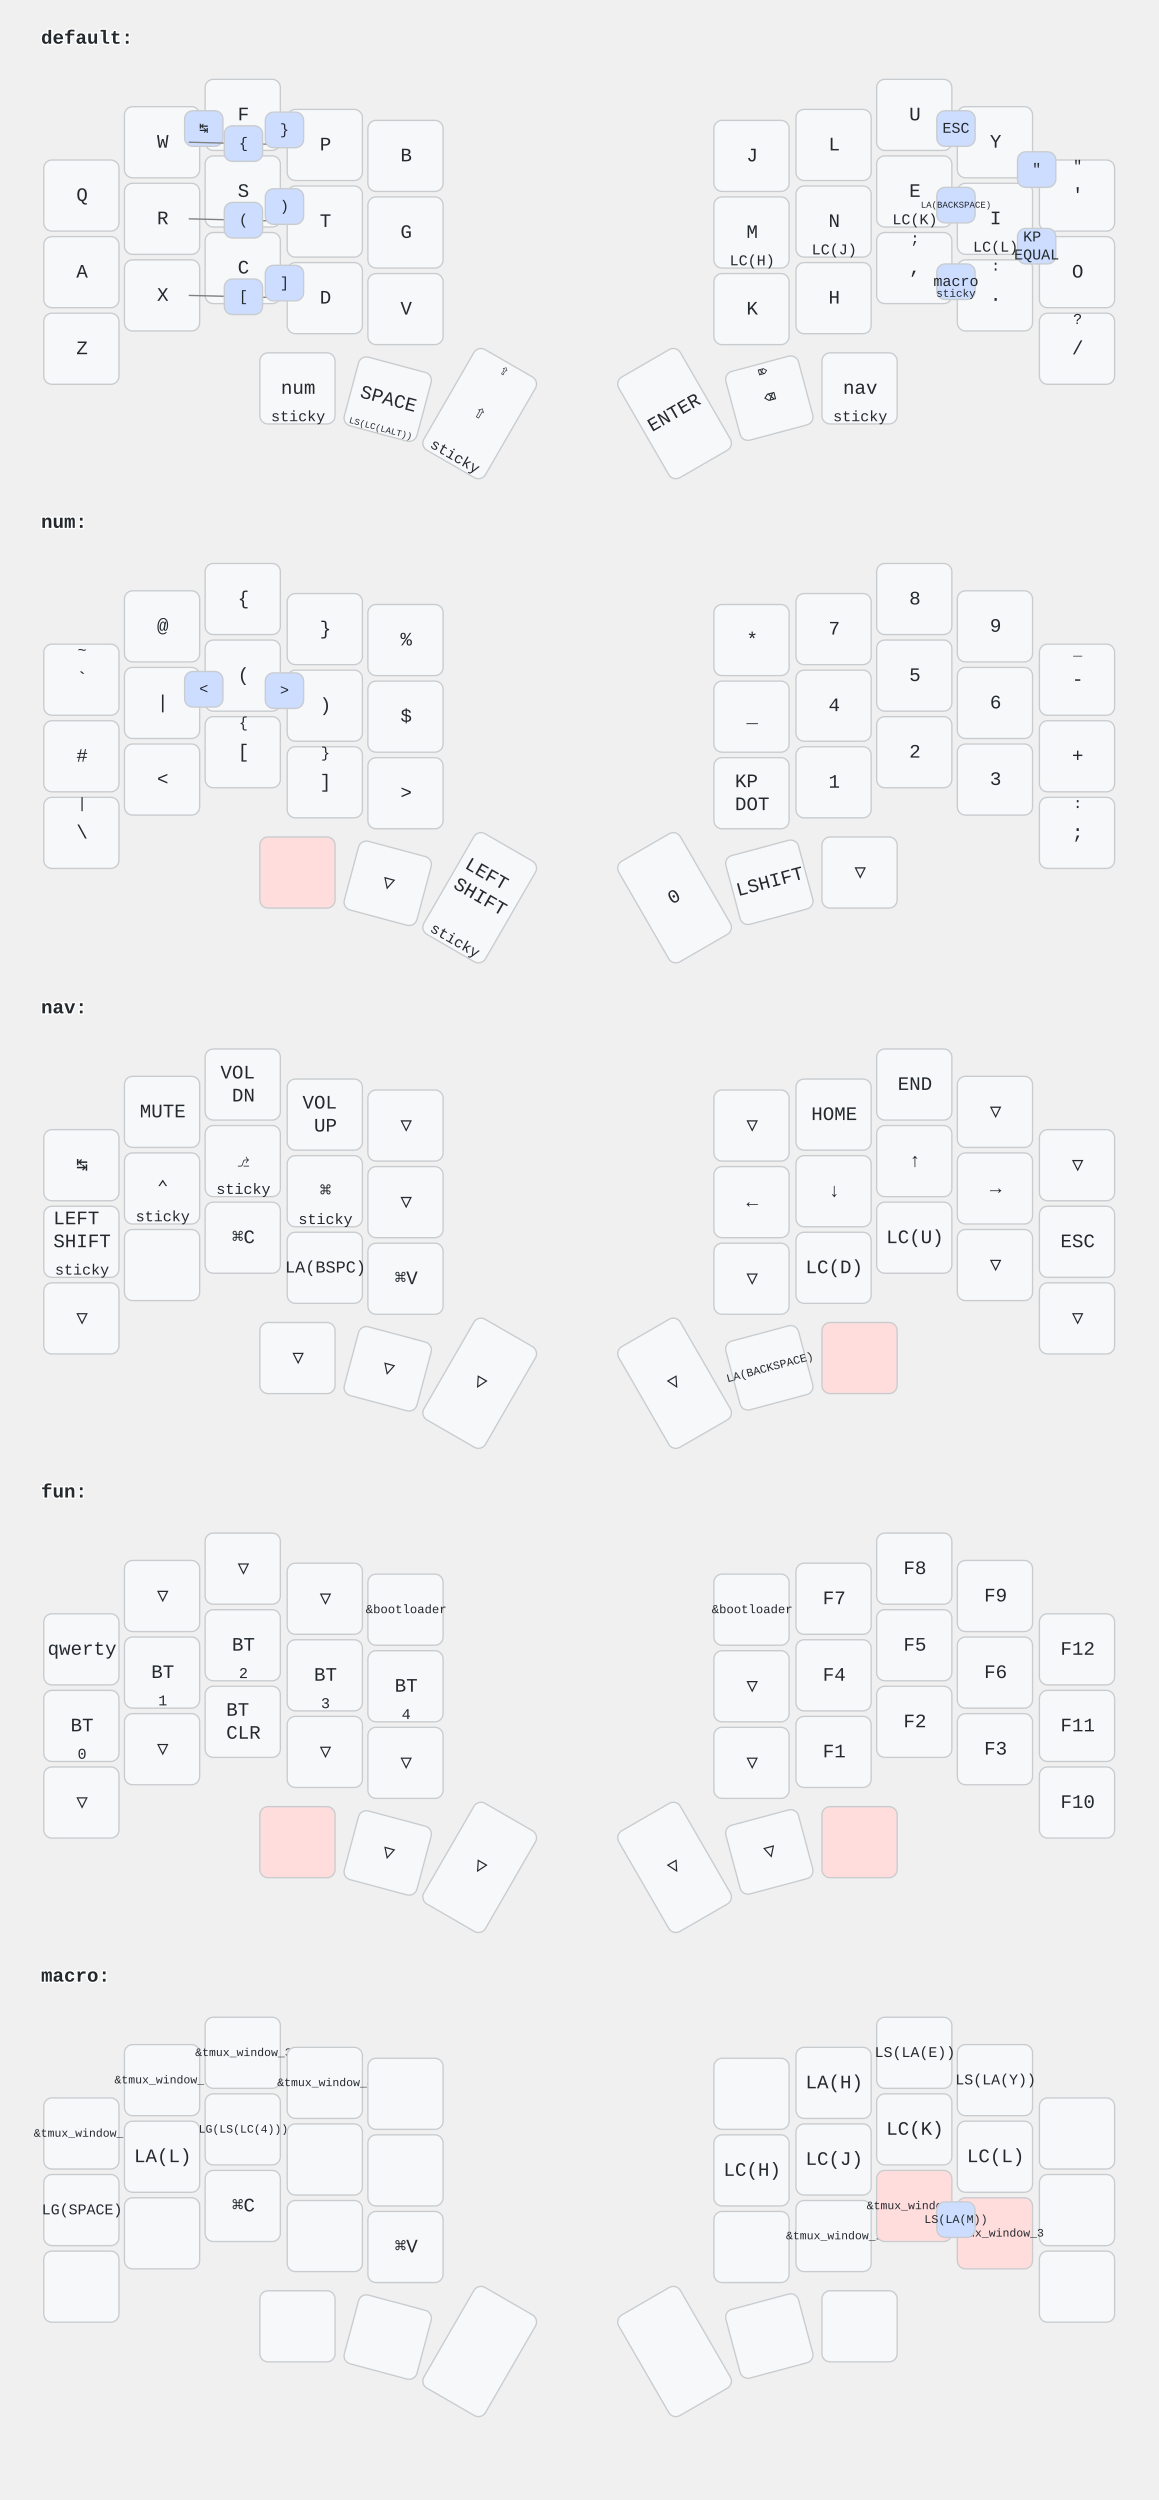
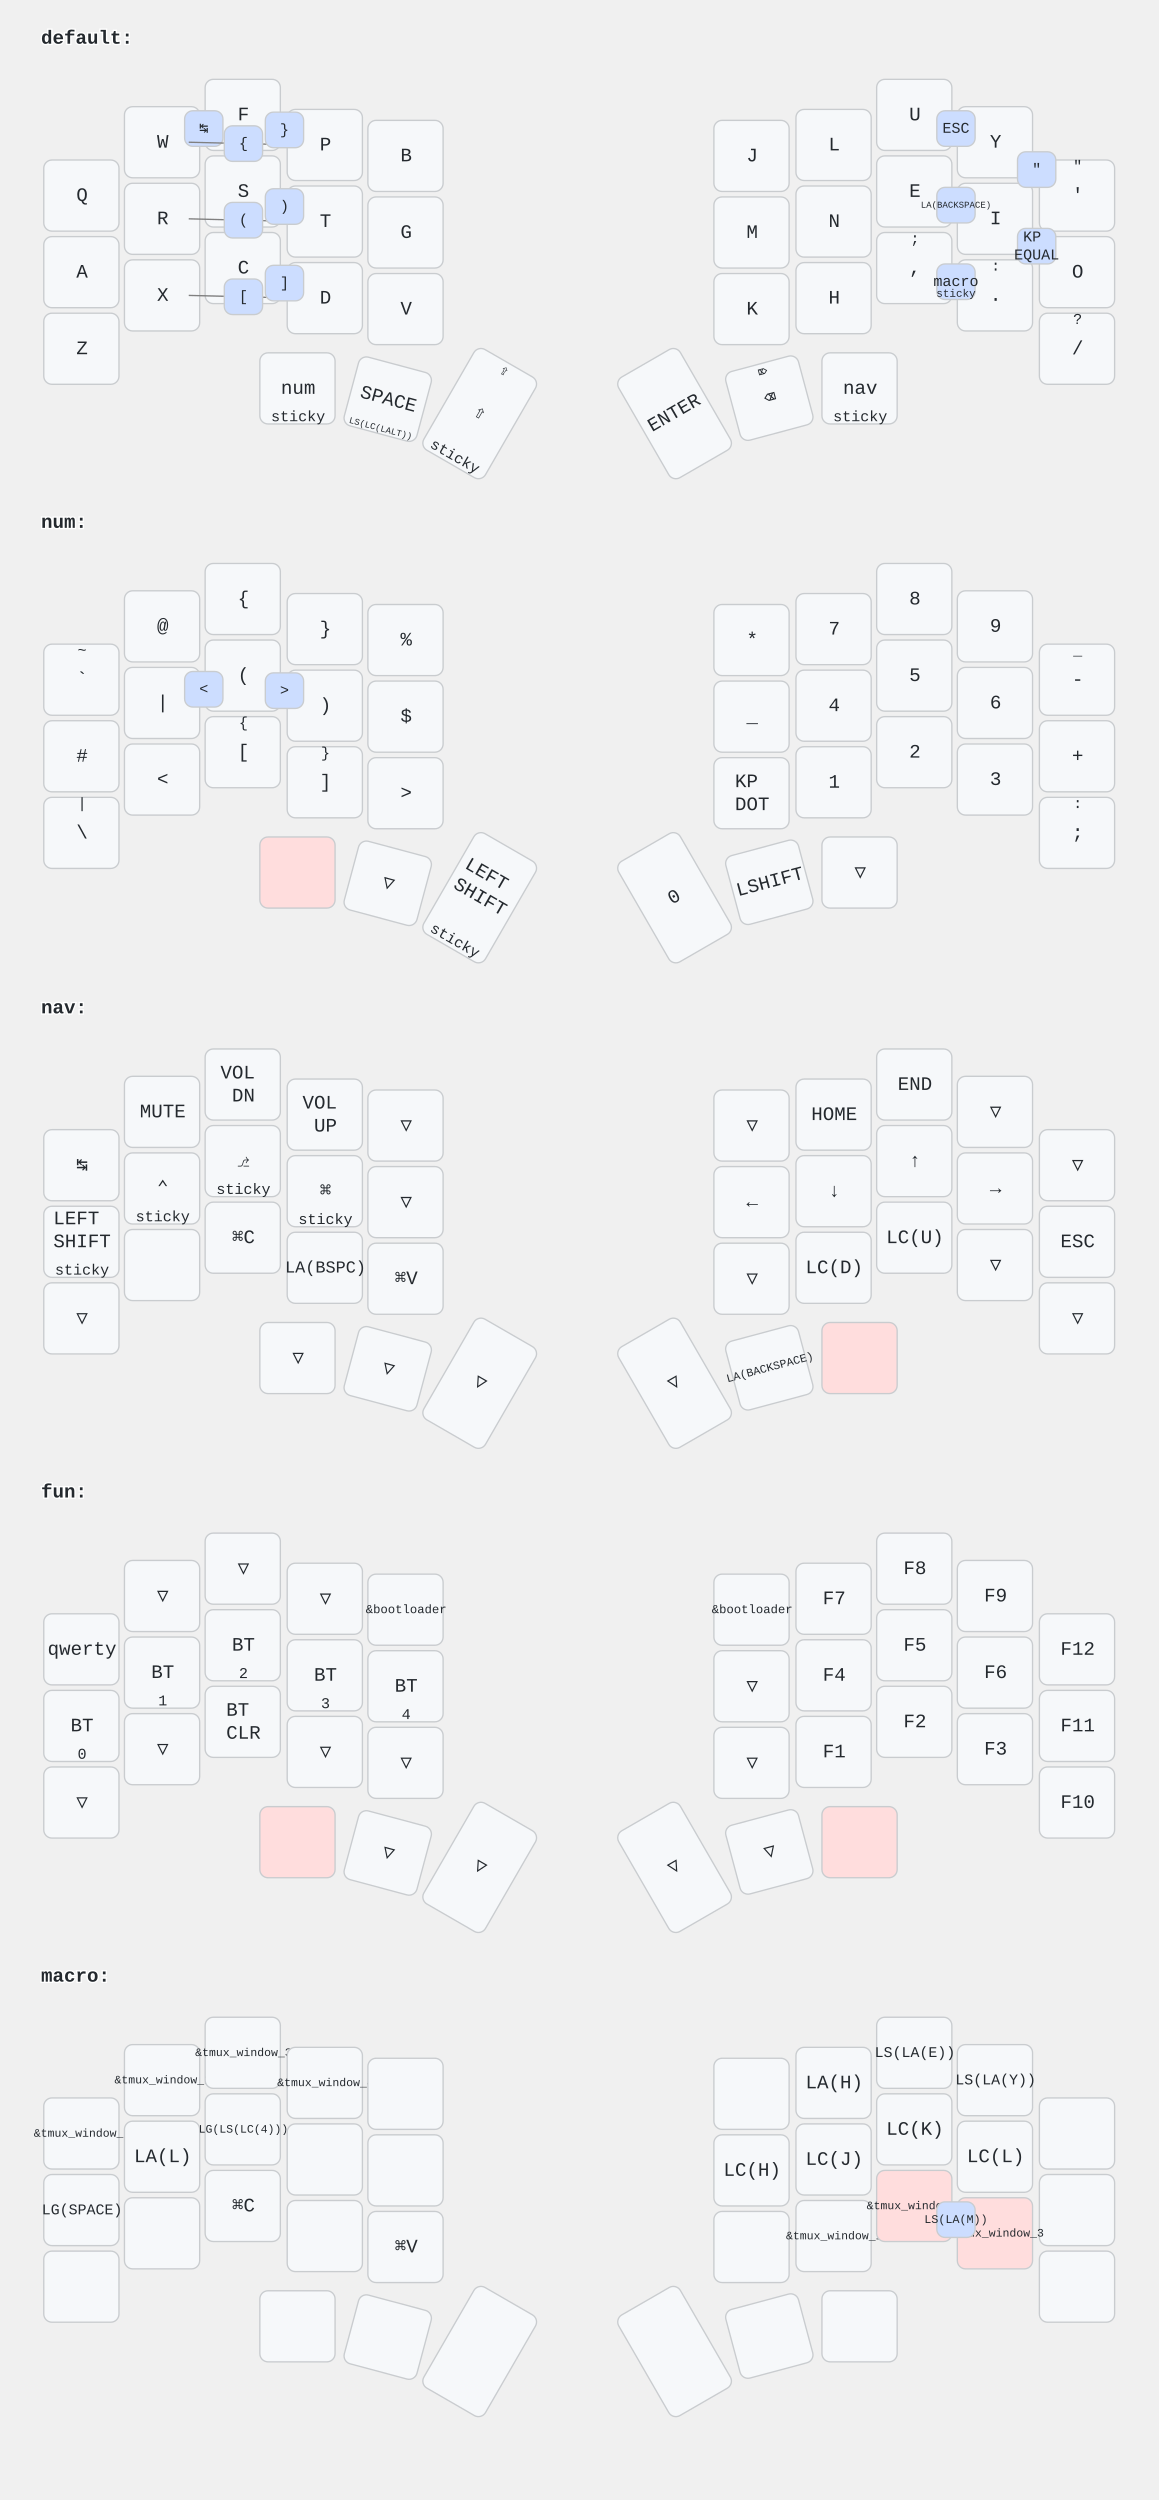
<svg xmlns="http://www.w3.org/2000/svg" width="847" height="1828" viewBox="0 0 847 1828" class="keymap">
  <style>/* font and background color specifications */
svg {
    font-family: SFMono-Regular,Consolas,Liberation Mono,Menlo,monospace;
    font-size: 14px;
    font-kerning: normal;
    text-rendering: optimizeLegibility;
    fill: #24292e;
}

/* default key styling */
rect {
    fill: #f6f8fa;
    stroke: #c9cccf;
    stroke-width: 1;
}

/* color accent for combo boxes */
rect.combo {
    fill: #cdf;
}

/* color accent for held keys */
rect.held, rect.combo.held {
    fill: #fdd;
}

/* color accent for ghost (optional) keys */
rect.ghost, rect.combo.ghost {
    fill: #ddd;
}

text {
    text-anchor: middle;
    dominant-baseline: middle;
}

/* styling for layer labels */
text.label {
    font-weight: bold;
    text-anchor: start;
    stroke: white;
    stroke-width: 2;
    paint-order: stroke;
}

/* styling for combo tap, and key hold/shifted label text */
text.combo, text.hold, text.shifted {
    font-size: 11px;
}

text.hold {
    text-anchor: middle;
    dominant-baseline: auto;
}

text.shifted {
    text-anchor: middle;
    dominant-baseline: hanging;
}

/* styling for hold/shifted label text in combo box */
text.combo.hold, text.combo.shifted {
    font-size: 8px;
}

/* styling for combo dendrons */
path {
    stroke-width: 1;
    stroke: gray;
    fill: none;
}
</style>
  <g transform="translate(30, 0)" class="layer-default">
    <text x="0" y="28" class="label">default:</text>
    <g transform="translate(0, 56)">
      <g transform="translate(30, 87)" class="key keypos-0">
        <rect rx="6" ry="6" x="-28" y="-26" width="55" height="52" class="key" />
        <text x="0" y="0" class="key tap">Q</text>
      </g>
      <g transform="translate(89, 48)" class="key keypos-1">
        <rect rx="6" ry="6" x="-28" y="-26" width="55" height="52" class="key" />
        <text x="0" y="0" class="key tap">W</text>
      </g>
      <g transform="translate(148, 28)" class="key keypos-2">
        <rect rx="6" ry="6" x="-28" y="-26" width="55" height="52" class="key" />
        <text x="0" y="0" class="key tap">F</text>
      </g>
      <g transform="translate(208, 50)" class="key keypos-3">
        <rect rx="6" ry="6" x="-28" y="-26" width="55" height="52" class="key" />
        <text x="0" y="0" class="key tap">P</text>
      </g>
      <g transform="translate(267, 58)" class="key keypos-4">
        <rect rx="6" ry="6" x="-28" y="-26" width="55" height="52" class="key" />
        <text x="0" y="0" class="key tap">B</text>
      </g>
      <g transform="translate(520, 58)" class="key keypos-5">
        <rect rx="6" ry="6" x="-28" y="-26" width="55" height="52" class="key" />
        <text x="0" y="0" class="key tap">J</text>
      </g>
      <g transform="translate(580, 50)" class="key keypos-6">
        <rect rx="6" ry="6" x="-28" y="-26" width="55" height="52" class="key" />
        <text x="0" y="0" class="key tap">L</text>
      </g>
      <g transform="translate(639, 28)" class="key keypos-7">
        <rect rx="6" ry="6" x="-28" y="-26" width="55" height="52" class="key" />
        <text x="0" y="0" class="key tap">U</text>
      </g>
      <g transform="translate(698, 48)" class="key keypos-8">
        <rect rx="6" ry="6" x="-28" y="-26" width="55" height="52" class="key" />
        <text x="0" y="0" class="key tap">Y</text>
      </g>
      <g transform="translate(758, 87)" class="key keypos-9">
        <rect rx="6" ry="6" x="-28" y="-26" width="55" height="52" class="key" />
        <text x="0" y="0" class="key tap">'</text>
        <text x="0" y="-24" class="key shifted">"</text>
      </g>
      <g transform="translate(30, 143)" class="key keypos-10">
        <rect rx="6" ry="6" x="-28" y="-26" width="55" height="52" class="key" />
        <text x="0" y="0" class="key tap">A</text>
      </g>
      <g transform="translate(89, 104)" class="key keypos-11">
        <rect rx="6" ry="6" x="-28" y="-26" width="55" height="52" class="key" />
        <text x="0" y="0" class="key tap">R</text>
      </g>
      <g transform="translate(148, 84)" class="key keypos-12">
        <rect rx="6" ry="6" x="-28" y="-26" width="55" height="52" class="key" />
        <text x="0" y="0" class="key tap">S</text>
      </g>
      <g transform="translate(208, 106)" class="key keypos-13">
        <rect rx="6" ry="6" x="-28" y="-26" width="55" height="52" class="key" />
        <text x="0" y="0" class="key tap">T</text>
      </g>
      <g transform="translate(267, 114)" class="key keypos-14">
        <rect rx="6" ry="6" x="-28" y="-26" width="55" height="52" class="key" />
        <text x="0" y="0" class="key tap">G</text>
      </g>
      <g transform="translate(520, 114)" class="key keypos-15">
        <rect rx="6" ry="6" x="-28" y="-26" width="55" height="52" class="key" />
        <text x="0" y="0" class="key tap">M</text>
-         <text x="0" y="24" class="key hold">LC(H)</text>
      </g>
      <g transform="translate(580, 106)" class="key keypos-16">
        <rect rx="6" ry="6" x="-28" y="-26" width="55" height="52" class="key" />
        <text x="0" y="0" class="key tap">N</text>
-         <text x="0" y="24" class="key hold">LC(J)</text>
      </g>
      <g transform="translate(639, 84)" class="key keypos-17">
        <rect rx="6" ry="6" x="-28" y="-26" width="55" height="52" class="key" />
        <text x="0" y="0" class="key tap">E</text>
-         <text x="0" y="24" class="key hold">LC(K)</text>
      </g>
      <g transform="translate(698, 104)" class="key keypos-18">
        <rect rx="6" ry="6" x="-28" y="-26" width="55" height="52" class="key" />
        <text x="0" y="0" class="key tap">I</text>
-         <text x="0" y="24" class="key hold">LC(L)</text>
      </g>
      <g transform="translate(758, 143)" class="key keypos-19">
        <rect rx="6" ry="6" x="-28" y="-26" width="55" height="52" class="key" />
        <text x="0" y="0" class="key tap">O</text>
      </g>
      <g transform="translate(30, 199)" class="key keypos-20">
        <rect rx="6" ry="6" x="-28" y="-26" width="55" height="52" class="key" />
        <text x="0" y="0" class="key tap">Z</text>
      </g>
      <g transform="translate(89, 160)" class="key keypos-21">
        <rect rx="6" ry="6" x="-28" y="-26" width="55" height="52" class="key" />
        <text x="0" y="0" class="key tap">X</text>
      </g>
      <g transform="translate(148, 140)" class="key keypos-22">
        <rect rx="6" ry="6" x="-28" y="-26" width="55" height="52" class="key" />
        <text x="0" y="0" class="key tap">C</text>
      </g>
      <g transform="translate(208, 162)" class="key keypos-23">
        <rect rx="6" ry="6" x="-28" y="-26" width="55" height="52" class="key" />
        <text x="0" y="0" class="key tap">D</text>
      </g>
      <g transform="translate(267, 170)" class="key keypos-24">
        <rect rx="6" ry="6" x="-28" y="-26" width="55" height="52" class="key" />
        <text x="0" y="0" class="key tap">V</text>
      </g>
      <g transform="translate(520, 170)" class="key keypos-25">
        <rect rx="6" ry="6" x="-28" y="-26" width="55" height="52" class="key" />
        <text x="0" y="0" class="key tap">K</text>
      </g>
      <g transform="translate(580, 162)" class="key keypos-26">
        <rect rx="6" ry="6" x="-28" y="-26" width="55" height="52" class="key" />
        <text x="0" y="0" class="key tap">H</text>
      </g>
      <g transform="translate(639, 140)" class="key keypos-27">
        <rect rx="6" ry="6" x="-28" y="-26" width="55" height="52" class="key" />
        <text x="0" y="0" class="key tap">,</text>
        <text x="0" y="-24" class="key shifted">;</text>
      </g>
      <g transform="translate(698, 160)" class="key keypos-28">
        <rect rx="6" ry="6" x="-28" y="-26" width="55" height="52" class="key" />
        <text x="0" y="0" class="key tap">.</text>
        <text x="0" y="-24" class="key shifted">:</text>
      </g>
      <g transform="translate(758, 199)" class="key keypos-29">
        <rect rx="6" ry="6" x="-28" y="-26" width="55" height="52" class="key" />
        <text x="0" y="0" class="key tap">/</text>
        <text x="0" y="-24" class="key shifted">?</text>
      </g>
      <g transform="translate(188, 228)" class="key keypos-30">
        <rect rx="6" ry="6" x="-28" y="-26" width="55" height="52" class="key" />
        <text x="0" y="0" class="key tap">num</text>
        <text x="0" y="24" class="key hold">sticky</text>
      </g>
      <g transform="translate(254, 236) rotate(15.0)" class="key keypos-31">
        <rect rx="6" ry="6" x="-28" y="-26" width="55" height="52" class="key" />
        <text x="0" y="0" class="key tap">SPACE</text>
        <text x="0" y="24" class="key hold">
          <tspan style="font-size: 60%">LS(LC(LALT))</tspan>
        </text>
      </g>
      <g transform="translate(321, 246) rotate(30.0)" class="key keypos-32">
        <rect rx="6" ry="6" x="-26" y="-42" width="52" height="85" class="key" />
        <text x="0" y="0" class="key tap">⇧</text>
        <text x="0" y="40" class="key hold">sticky</text>
        <text x="0" y="-40" class="key shifted">⇪</text>
      </g>
      <g transform="translate(463, 246) rotate(-30.0)" class="key keypos-33">
        <rect rx="6" ry="6" x="-26" y="-42" width="52" height="85" class="key" />
        <text x="0" y="0" class="key tap">ENTER</text>
      </g>
      <g transform="translate(533, 235) rotate(-15.0)" class="key keypos-34">
        <rect rx="6" ry="6" x="-28" y="-26" width="55" height="52" class="key" />
        <text x="0" y="0" class="key tap">⌫</text>
        <text x="0" y="-24" class="key shifted">⌦</text>
      </g>
      <g transform="translate(599, 228)" class="key keypos-35">
        <rect rx="6" ry="6" x="-28" y="-26" width="55" height="52" class="key" />
        <text x="0" y="0" class="key tap">nav</text>
        <text x="0" y="24" class="key hold">sticky</text>
      </g>
      <g class="combo combopos-0">
        <rect rx="6" ry="6" x="105" y="25" width="28" height="26" class="combo" />
        <text x="119" y="38" class="combo tap">↹</text>
      </g>
      <g class="combo combopos-1">
        <rect rx="6" ry="6" x="655" y="25" width="28" height="26" class="combo" />
        <text x="669" y="38" class="combo tap">ESC</text>
      </g>
      <g class="combo combopos-2">
        <rect rx="6" ry="6" x="655" y="137" width="28" height="26" class="combo" />
        <text x="669" y="150" class="combo tap">macro</text>
        <text x="669" y="161" class="combo hold">sticky</text>
      </g>
      <g class="combo combopos-3">
        <path d="M148,105 l-40,-1" class="combo" />
        <path d="M148,105 l40,1" class="combo" />
        <rect rx="6" ry="6" x="134" y="92" width="28" height="26" class="combo" />
        <text x="148" y="105" class="combo tap">(</text>
      </g>
      <g class="combo combopos-4">
        <path d="M148,49 l-40,-1" class="combo" />
        <path d="M148,49 l40,1" class="combo" />
        <rect rx="6" ry="6" x="134" y="36" width="28" height="26" class="combo" />
        <text x="148" y="49" class="combo tap">{</text>
      </g>
      <g class="combo combopos-5">
        <path d="M148,161 l-40,-1" class="combo" />
        <path d="M148,161 l40,1" class="combo" />
        <rect rx="6" ry="6" x="134" y="148" width="28" height="26" class="combo" />
        <text x="148" y="161" class="combo tap">[</text>
      </g>
      <g class="combo combopos-6">
        <rect rx="6" ry="6" x="714" y="111" width="28" height="26" class="combo" />
        <text x="728" y="124" class="combo tap">
          <tspan x="728" dy="-0.6em">KP</tspan>
          <tspan x="728" dy="1.2em">EQUAL</tspan>
        </text>
      </g>
      <g class="combo combopos-7">
        <rect rx="6" ry="6" x="655" y="81" width="28" height="26" class="combo" />
        <text x="669" y="94" class="combo tap">
          <tspan style="font-size: 60%">LA(BACKSPACE)</tspan>
        </text>
      </g>
      <g class="combo combopos-8">
        <rect rx="6" ry="6" x="714" y="55" width="28" height="26" class="combo" />
        <text x="728" y="68" class="combo tap">"</text>
      </g>
      <g class="combo combopos-9">
        <rect rx="6" ry="6" x="164" y="82" width="28" height="26" class="combo" />
        <text x="178" y="95" class="combo tap">)</text>
      </g>
      <g class="combo combopos-10">
        <rect rx="6" ry="6" x="164" y="26" width="28" height="26" class="combo" />
        <text x="178" y="39" class="combo tap">}</text>
      </g>
      <g class="combo combopos-11">
        <rect rx="6" ry="6" x="164" y="138" width="28" height="26" class="combo" />
        <text x="178" y="151" class="combo tap">]</text>
      </g>
    </g>
  </g>
  <g transform="translate(30, 354)" class="layer-num">
    <text x="0" y="28" class="label">num:</text>
    <g transform="translate(0, 56)">
      <g transform="translate(30, 87)" class="key keypos-0">
        <rect rx="6" ry="6" x="-28" y="-26" width="55" height="52" class="key" />
        <text x="0" y="0" class="key tap">`</text>
        <text x="0" y="-24" class="key shifted">~</text>
      </g>
      <g transform="translate(89, 48)" class="key keypos-1">
        <rect rx="6" ry="6" x="-28" y="-26" width="55" height="52" class="key" />
        <text x="0" y="0" class="key tap">@</text>
      </g>
      <g transform="translate(148, 28)" class="key keypos-2">
        <rect rx="6" ry="6" x="-28" y="-26" width="55" height="52" class="key" />
        <text x="0" y="0" class="key tap">{</text>
      </g>
      <g transform="translate(208, 50)" class="key keypos-3">
        <rect rx="6" ry="6" x="-28" y="-26" width="55" height="52" class="key" />
        <text x="0" y="0" class="key tap">}</text>
      </g>
      <g transform="translate(267, 58)" class="key keypos-4">
        <rect rx="6" ry="6" x="-28" y="-26" width="55" height="52" class="key" />
        <text x="0" y="0" class="key tap">%</text>
      </g>
      <g transform="translate(520, 58)" class="key keypos-5">
        <rect rx="6" ry="6" x="-28" y="-26" width="55" height="52" class="key" />
        <text x="0" y="0" class="key tap">*</text>
      </g>
      <g transform="translate(580, 50)" class="key keypos-6">
        <rect rx="6" ry="6" x="-28" y="-26" width="55" height="52" class="key" />
        <text x="0" y="0" class="key tap">7</text>
      </g>
      <g transform="translate(639, 28)" class="key keypos-7">
        <rect rx="6" ry="6" x="-28" y="-26" width="55" height="52" class="key" />
        <text x="0" y="0" class="key tap">8</text>
      </g>
      <g transform="translate(698, 48)" class="key keypos-8">
        <rect rx="6" ry="6" x="-28" y="-26" width="55" height="52" class="key" />
        <text x="0" y="0" class="key tap">9</text>
      </g>
      <g transform="translate(758, 87)" class="key keypos-9">
        <rect rx="6" ry="6" x="-28" y="-26" width="55" height="52" class="key" />
        <text x="0" y="0" class="key tap">-</text>
        <text x="0" y="-24" class="key shifted">_</text>
      </g>
      <g transform="translate(30, 143)" class="key keypos-10">
        <rect rx="6" ry="6" x="-28" y="-26" width="55" height="52" class="key" />
        <text x="0" y="0" class="key tap">#</text>
      </g>
      <g transform="translate(89, 104)" class="key keypos-11">
        <rect rx="6" ry="6" x="-28" y="-26" width="55" height="52" class="key" />
        <text x="0" y="0" class="key tap">|</text>
      </g>
      <g transform="translate(148, 84)" class="key keypos-12">
        <rect rx="6" ry="6" x="-28" y="-26" width="55" height="52" class="key" />
        <text x="0" y="0" class="key tap">(</text>
      </g>
      <g transform="translate(208, 106)" class="key keypos-13">
        <rect rx="6" ry="6" x="-28" y="-26" width="55" height="52" class="key" />
        <text x="0" y="0" class="key tap">)</text>
      </g>
      <g transform="translate(267, 114)" class="key keypos-14">
        <rect rx="6" ry="6" x="-28" y="-26" width="55" height="52" class="key" />
        <text x="0" y="0" class="key tap">$</text>
      </g>
      <g transform="translate(520, 114)" class="key keypos-15">
        <rect rx="6" ry="6" x="-28" y="-26" width="55" height="52" class="key" />
        <text x="0" y="0" class="key tap">_</text>
      </g>
      <g transform="translate(580, 106)" class="key keypos-16">
        <rect rx="6" ry="6" x="-28" y="-26" width="55" height="52" class="key" />
        <text x="0" y="0" class="key tap">4</text>
      </g>
      <g transform="translate(639, 84)" class="key keypos-17">
        <rect rx="6" ry="6" x="-28" y="-26" width="55" height="52" class="key" />
        <text x="0" y="0" class="key tap">5</text>
      </g>
      <g transform="translate(698, 104)" class="key keypos-18">
        <rect rx="6" ry="6" x="-28" y="-26" width="55" height="52" class="key" />
        <text x="0" y="0" class="key tap">6</text>
      </g>
      <g transform="translate(758, 143)" class="key keypos-19">
        <rect rx="6" ry="6" x="-28" y="-26" width="55" height="52" class="key" />
        <text x="0" y="0" class="key tap">+</text>
      </g>
      <g transform="translate(30, 199)" class="key keypos-20">
        <rect rx="6" ry="6" x="-28" y="-26" width="55" height="52" class="key" />
        <text x="0" y="0" class="key tap">\</text>
        <text x="0" y="-24" class="key shifted">|</text>
      </g>
      <g transform="translate(89, 160)" class="key keypos-21">
        <rect rx="6" ry="6" x="-28" y="-26" width="55" height="52" class="key" />
        <text x="0" y="0" class="key tap">&lt;</text>
      </g>
      <g transform="translate(148, 140)" class="key keypos-22">
        <rect rx="6" ry="6" x="-28" y="-26" width="55" height="52" class="key" />
        <text x="0" y="0" class="key tap">[</text>
        <text x="0" y="-24" class="key shifted">{</text>
      </g>
      <g transform="translate(208, 162)" class="key keypos-23">
        <rect rx="6" ry="6" x="-28" y="-26" width="55" height="52" class="key" />
        <text x="0" y="0" class="key tap">]</text>
        <text x="0" y="-24" class="key shifted">}</text>
      </g>
      <g transform="translate(267, 170)" class="key keypos-24">
        <rect rx="6" ry="6" x="-28" y="-26" width="55" height="52" class="key" />
        <text x="0" y="0" class="key tap">&gt;</text>
      </g>
      <g transform="translate(520, 170)" class="key keypos-25">
        <rect rx="6" ry="6" x="-28" y="-26" width="55" height="52" class="key" />
        <text x="0" y="0" class="key tap">
          <tspan x="0" dy="-0.6em">KP</tspan>
          <tspan x="0" dy="1.2em">DOT</tspan>
        </text>
      </g>
      <g transform="translate(580, 162)" class="key keypos-26">
        <rect rx="6" ry="6" x="-28" y="-26" width="55" height="52" class="key" />
        <text x="0" y="0" class="key tap">1</text>
      </g>
      <g transform="translate(639, 140)" class="key keypos-27">
        <rect rx="6" ry="6" x="-28" y="-26" width="55" height="52" class="key" />
        <text x="0" y="0" class="key tap">2</text>
      </g>
      <g transform="translate(698, 160)" class="key keypos-28">
        <rect rx="6" ry="6" x="-28" y="-26" width="55" height="52" class="key" />
        <text x="0" y="0" class="key tap">3</text>
      </g>
      <g transform="translate(758, 199)" class="key keypos-29">
        <rect rx="6" ry="6" x="-28" y="-26" width="55" height="52" class="key" />
        <text x="0" y="0" class="key tap">;</text>
        <text x="0" y="-24" class="key shifted">:</text>
      </g>
      <g transform="translate(188, 228)" class="key held keypos-30">
        <rect rx="6" ry="6" x="-28" y="-26" width="55" height="52" class="key held" />
      </g>
      <g transform="translate(254, 236) rotate(15.0)" class="key trans keypos-31">
        <rect rx="6" ry="6" x="-28" y="-26" width="55" height="52" class="key trans" />
        <text x="0" y="0" class="key trans tap">▽</text>
      </g>
      <g transform="translate(321, 246) rotate(30.0)" class="key keypos-32">
        <rect rx="6" ry="6" x="-26" y="-42" width="52" height="85" class="key" />
        <text x="0" y="0" class="key tap">
          <tspan x="0" dy="-1.2em">LEFT</tspan>
          <tspan x="0" dy="1.2em">SHIFT</tspan>
        </text>
        <text x="0" y="40" class="key hold">sticky</text>
      </g>
      <g transform="translate(463, 246) rotate(-30.0)" class="key keypos-33">
        <rect rx="6" ry="6" x="-26" y="-42" width="52" height="85" class="key" />
        <text x="0" y="0" class="key tap">0</text>
      </g>
      <g transform="translate(533, 235) rotate(-15.0)" class="key keypos-34">
        <rect rx="6" ry="6" x="-28" y="-26" width="55" height="52" class="key" />
        <text x="0" y="0" class="key tap">LSHIFT</text>
      </g>
      <g transform="translate(599, 228)" class="key trans keypos-35">
        <rect rx="6" ry="6" x="-28" y="-26" width="55" height="52" class="key trans" />
        <text x="0" y="0" class="key trans tap">▽</text>
      </g>
      <g class="combo combopos-0">
        <rect rx="6" ry="6" x="105" y="81" width="28" height="26" class="combo" />
        <text x="119" y="94" class="combo tap">&lt;</text>
      </g>
      <g class="combo combopos-1">
        <rect rx="6" ry="6" x="164" y="82" width="28" height="26" class="combo" />
        <text x="178" y="95" class="combo tap">&gt;</text>
      </g>
    </g>
  </g>
  <g transform="translate(30, 709)" class="layer-nav">
    <text x="0" y="28" class="label">nav:</text>
    <g transform="translate(0, 56)">
      <g transform="translate(30, 87)" class="key keypos-0">
        <rect rx="6" ry="6" x="-28" y="-26" width="55" height="52" class="key" />
        <text x="0" y="0" class="key tap">↹</text>
      </g>
      <g transform="translate(89, 48)" class="key keypos-1">
        <rect rx="6" ry="6" x="-28" y="-26" width="55" height="52" class="key" />
        <text x="0" y="0" class="key tap">MUTE</text>
      </g>
      <g transform="translate(148, 28)" class="key keypos-2">
        <rect rx="6" ry="6" x="-28" y="-26" width="55" height="52" class="key" />
        <text x="0" y="0" class="key tap">
          <tspan x="0" dy="-0.6em">VOL</tspan>
          <tspan x="0" dy="1.2em">DN</tspan>
        </text>
      </g>
      <g transform="translate(208, 50)" class="key keypos-3">
        <rect rx="6" ry="6" x="-28" y="-26" width="55" height="52" class="key" />
        <text x="0" y="0" class="key tap">
          <tspan x="0" dy="-0.6em">VOL</tspan>
          <tspan x="0" dy="1.2em">UP</tspan>
        </text>
      </g>
      <g transform="translate(267, 58)" class="key trans keypos-4">
        <rect rx="6" ry="6" x="-28" y="-26" width="55" height="52" class="key trans" />
        <text x="0" y="0" class="key trans tap">▽</text>
      </g>
      <g transform="translate(520, 58)" class="key trans keypos-5">
        <rect rx="6" ry="6" x="-28" y="-26" width="55" height="52" class="key trans" />
        <text x="0" y="0" class="key trans tap">▽</text>
      </g>
      <g transform="translate(580, 50)" class="key keypos-6">
        <rect rx="6" ry="6" x="-28" y="-26" width="55" height="52" class="key" />
        <text x="0" y="0" class="key tap">HOME</text>
      </g>
      <g transform="translate(639, 28)" class="key keypos-7">
        <rect rx="6" ry="6" x="-28" y="-26" width="55" height="52" class="key" />
        <text x="0" y="0" class="key tap">END</text>
      </g>
      <g transform="translate(698, 48)" class="key trans keypos-8">
        <rect rx="6" ry="6" x="-28" y="-26" width="55" height="52" class="key trans" />
        <text x="0" y="0" class="key trans tap">▽</text>
      </g>
      <g transform="translate(758, 87)" class="key trans keypos-9">
        <rect rx="6" ry="6" x="-28" y="-26" width="55" height="52" class="key trans" />
        <text x="0" y="0" class="key trans tap">▽</text>
      </g>
      <g transform="translate(30, 143)" class="key keypos-10">
        <rect rx="6" ry="6" x="-28" y="-26" width="55" height="52" class="key" />
        <text x="0" y="0" class="key tap">
          <tspan x="0" dy="-1.2em">LEFT</tspan>
          <tspan x="0" dy="1.2em">SHIFT</tspan>
        </text>
        <text x="0" y="24" class="key hold">sticky</text>
      </g>
      <g transform="translate(89, 104)" class="key keypos-11">
        <rect rx="6" ry="6" x="-28" y="-26" width="55" height="52" class="key" />
        <text x="0" y="0" class="key tap">⌃</text>
        <text x="0" y="24" class="key hold">sticky</text>
      </g>
      <g transform="translate(148, 84)" class="key keypos-12">
        <rect rx="6" ry="6" x="-28" y="-26" width="55" height="52" class="key" />
        <text x="0" y="0" class="key tap">⎇</text>
        <text x="0" y="24" class="key hold">sticky</text>
      </g>
      <g transform="translate(208, 106)" class="key keypos-13">
        <rect rx="6" ry="6" x="-28" y="-26" width="55" height="52" class="key" />
        <text x="0" y="0" class="key tap">⌘</text>
        <text x="0" y="24" class="key hold">sticky</text>
      </g>
      <g transform="translate(267, 114)" class="key trans keypos-14">
        <rect rx="6" ry="6" x="-28" y="-26" width="55" height="52" class="key trans" />
        <text x="0" y="0" class="key trans tap">▽</text>
      </g>
      <g transform="translate(520, 114)" class="key keypos-15">
        <rect rx="6" ry="6" x="-28" y="-26" width="55" height="52" class="key" />
        <text x="0" y="0" class="key tap">←</text>
      </g>
      <g transform="translate(580, 106)" class="key keypos-16">
        <rect rx="6" ry="6" x="-28" y="-26" width="55" height="52" class="key" />
        <text x="0" y="0" class="key tap">↓</text>
      </g>
      <g transform="translate(639, 84)" class="key keypos-17">
        <rect rx="6" ry="6" x="-28" y="-26" width="55" height="52" class="key" />
        <text x="0" y="0" class="key tap">↑</text>
      </g>
      <g transform="translate(698, 104)" class="key keypos-18">
        <rect rx="6" ry="6" x="-28" y="-26" width="55" height="52" class="key" />
        <text x="0" y="0" class="key tap">→</text>
      </g>
      <g transform="translate(758, 143)" class="key keypos-19">
        <rect rx="6" ry="6" x="-28" y="-26" width="55" height="52" class="key" />
        <text x="0" y="0" class="key tap">ESC</text>
      </g>
      <g transform="translate(30, 199)" class="key trans keypos-20">
        <rect rx="6" ry="6" x="-28" y="-26" width="55" height="52" class="key trans" />
        <text x="0" y="0" class="key trans tap">▽</text>
      </g>
      <g transform="translate(89, 160)" class="key keypos-21">
        <rect rx="6" ry="6" x="-28" y="-26" width="55" height="52" class="key" />
      </g>
      <g transform="translate(148, 140)" class="key keypos-22">
        <rect rx="6" ry="6" x="-28" y="-26" width="55" height="52" class="key" />
        <text x="0" y="0" class="key tap">⌘C</text>
      </g>
      <g transform="translate(208, 162)" class="key keypos-23">
        <rect rx="6" ry="6" x="-28" y="-26" width="55" height="52" class="key" />
        <text x="0" y="0" class="key tap">
          <tspan style="font-size: 88%">LA(BSPC)</tspan>
        </text>
      </g>
      <g transform="translate(267, 170)" class="key keypos-24">
        <rect rx="6" ry="6" x="-28" y="-26" width="55" height="52" class="key" />
        <text x="0" y="0" class="key tap">⌘V</text>
      </g>
      <g transform="translate(520, 170)" class="key trans keypos-25">
        <rect rx="6" ry="6" x="-28" y="-26" width="55" height="52" class="key trans" />
        <text x="0" y="0" class="key trans tap">▽</text>
      </g>
      <g transform="translate(580, 162)" class="key keypos-26">
        <rect rx="6" ry="6" x="-28" y="-26" width="55" height="52" class="key" />
        <text x="0" y="0" class="key tap">LC(D)</text>
      </g>
      <g transform="translate(639, 140)" class="key keypos-27">
        <rect rx="6" ry="6" x="-28" y="-26" width="55" height="52" class="key" />
        <text x="0" y="0" class="key tap">LC(U)</text>
      </g>
      <g transform="translate(698, 160)" class="key trans keypos-28">
        <rect rx="6" ry="6" x="-28" y="-26" width="55" height="52" class="key trans" />
        <text x="0" y="0" class="key trans tap">▽</text>
      </g>
      <g transform="translate(758, 199)" class="key trans keypos-29">
        <rect rx="6" ry="6" x="-28" y="-26" width="55" height="52" class="key trans" />
        <text x="0" y="0" class="key trans tap">▽</text>
      </g>
      <g transform="translate(188, 228)" class="key trans keypos-30">
        <rect rx="6" ry="6" x="-28" y="-26" width="55" height="52" class="key trans" />
        <text x="0" y="0" class="key trans tap">▽</text>
      </g>
      <g transform="translate(254, 236) rotate(15.0)" class="key trans keypos-31">
        <rect rx="6" ry="6" x="-28" y="-26" width="55" height="52" class="key trans" />
        <text x="0" y="0" class="key trans tap">▽</text>
      </g>
      <g transform="translate(321, 246) rotate(30.0)" class="key trans keypos-32">
        <rect rx="6" ry="6" x="-26" y="-42" width="52" height="85" class="key trans" />
        <text x="0" y="0" class="key trans tap">▽</text>
      </g>
      <g transform="translate(463, 246) rotate(-30.0)" class="key trans keypos-33">
        <rect rx="6" ry="6" x="-26" y="-42" width="52" height="85" class="key trans" />
        <text x="0" y="0" class="key trans tap">▽</text>
      </g>
      <g transform="translate(533, 235) rotate(-15.0)" class="key keypos-34">
        <rect rx="6" ry="6" x="-28" y="-26" width="55" height="52" class="key" />
        <text x="0" y="0" class="key tap">
          <tspan style="font-size: 60%">LA(BACKSPACE)</tspan>
        </text>
      </g>
      <g transform="translate(599, 228)" class="key held keypos-35">
        <rect rx="6" ry="6" x="-28" y="-26" width="55" height="52" class="key held" />
      </g>
    </g>
  </g>
  <g transform="translate(30, 1063)" class="layer-fun">
    <text x="0" y="28" class="label">fun:</text>
    <g transform="translate(0, 56)">
      <g transform="translate(30, 87)" class="key keypos-0">
        <rect rx="6" ry="6" x="-28" y="-26" width="55" height="52" class="key" />
        <text x="0" y="0" class="key tap">qwerty</text>
      </g>
      <g transform="translate(89, 48)" class="key trans keypos-1">
        <rect rx="6" ry="6" x="-28" y="-26" width="55" height="52" class="key trans" />
        <text x="0" y="0" class="key trans tap">▽</text>
      </g>
      <g transform="translate(148, 28)" class="key trans keypos-2">
        <rect rx="6" ry="6" x="-28" y="-26" width="55" height="52" class="key trans" />
        <text x="0" y="0" class="key trans tap">▽</text>
      </g>
      <g transform="translate(208, 50)" class="key trans keypos-3">
        <rect rx="6" ry="6" x="-28" y="-26" width="55" height="52" class="key trans" />
        <text x="0" y="0" class="key trans tap">▽</text>
      </g>
      <g transform="translate(267, 58)" class="key keypos-4">
        <rect rx="6" ry="6" x="-28" y="-26" width="55" height="52" class="key" />
        <text x="0" y="0" class="key tap">
          <tspan style="font-size: 64%">&amp;bootloader</tspan>
        </text>
      </g>
      <g transform="translate(520, 58)" class="key keypos-5">
        <rect rx="6" ry="6" x="-28" y="-26" width="55" height="52" class="key" />
        <text x="0" y="0" class="key tap">
          <tspan style="font-size: 64%">&amp;bootloader</tspan>
        </text>
      </g>
      <g transform="translate(580, 50)" class="key keypos-6">
        <rect rx="6" ry="6" x="-28" y="-26" width="55" height="52" class="key" />
        <text x="0" y="0" class="key tap">F7</text>
      </g>
      <g transform="translate(639, 28)" class="key keypos-7">
        <rect rx="6" ry="6" x="-28" y="-26" width="55" height="52" class="key" />
        <text x="0" y="0" class="key tap">F8</text>
      </g>
      <g transform="translate(698, 48)" class="key keypos-8">
        <rect rx="6" ry="6" x="-28" y="-26" width="55" height="52" class="key" />
        <text x="0" y="0" class="key tap">F9</text>
      </g>
      <g transform="translate(758, 87)" class="key keypos-9">
        <rect rx="6" ry="6" x="-28" y="-26" width="55" height="52" class="key" />
        <text x="0" y="0" class="key tap">F12</text>
      </g>
      <g transform="translate(30, 143)" class="key keypos-10">
        <rect rx="6" ry="6" x="-28" y="-26" width="55" height="52" class="key" />
        <text x="0" y="0" class="key tap">BT</text>
        <text x="0" y="24" class="key hold">0</text>
      </g>
      <g transform="translate(89, 104)" class="key keypos-11">
        <rect rx="6" ry="6" x="-28" y="-26" width="55" height="52" class="key" />
        <text x="0" y="0" class="key tap">BT</text>
        <text x="0" y="24" class="key hold">1</text>
      </g>
      <g transform="translate(148, 84)" class="key keypos-12">
        <rect rx="6" ry="6" x="-28" y="-26" width="55" height="52" class="key" />
        <text x="0" y="0" class="key tap">BT</text>
        <text x="0" y="24" class="key hold">2</text>
      </g>
      <g transform="translate(208, 106)" class="key keypos-13">
        <rect rx="6" ry="6" x="-28" y="-26" width="55" height="52" class="key" />
        <text x="0" y="0" class="key tap">BT</text>
        <text x="0" y="24" class="key hold">3</text>
      </g>
      <g transform="translate(267, 114)" class="key keypos-14">
        <rect rx="6" ry="6" x="-28" y="-26" width="55" height="52" class="key" />
        <text x="0" y="0" class="key tap">BT</text>
        <text x="0" y="24" class="key hold">4</text>
      </g>
      <g transform="translate(520, 114)" class="key trans keypos-15">
        <rect rx="6" ry="6" x="-28" y="-26" width="55" height="52" class="key trans" />
        <text x="0" y="0" class="key trans tap">▽</text>
      </g>
      <g transform="translate(580, 106)" class="key keypos-16">
        <rect rx="6" ry="6" x="-28" y="-26" width="55" height="52" class="key" />
        <text x="0" y="0" class="key tap">F4</text>
      </g>
      <g transform="translate(639, 84)" class="key keypos-17">
        <rect rx="6" ry="6" x="-28" y="-26" width="55" height="52" class="key" />
        <text x="0" y="0" class="key tap">F5</text>
      </g>
      <g transform="translate(698, 104)" class="key keypos-18">
        <rect rx="6" ry="6" x="-28" y="-26" width="55" height="52" class="key" />
        <text x="0" y="0" class="key tap">F6</text>
      </g>
      <g transform="translate(758, 143)" class="key keypos-19">
        <rect rx="6" ry="6" x="-28" y="-26" width="55" height="52" class="key" />
        <text x="0" y="0" class="key tap">F11</text>
      </g>
      <g transform="translate(30, 199)" class="key trans keypos-20">
        <rect rx="6" ry="6" x="-28" y="-26" width="55" height="52" class="key trans" />
        <text x="0" y="0" class="key trans tap">▽</text>
      </g>
      <g transform="translate(89, 160)" class="key trans keypos-21">
        <rect rx="6" ry="6" x="-28" y="-26" width="55" height="52" class="key trans" />
        <text x="0" y="0" class="key trans tap">▽</text>
      </g>
      <g transform="translate(148, 140)" class="key keypos-22">
        <rect rx="6" ry="6" x="-28" y="-26" width="55" height="52" class="key" />
        <text x="0" y="0" class="key tap">
          <tspan x="0" dy="-0.6em">BT</tspan>
          <tspan x="0" dy="1.2em">CLR</tspan>
        </text>
      </g>
      <g transform="translate(208, 162)" class="key trans keypos-23">
        <rect rx="6" ry="6" x="-28" y="-26" width="55" height="52" class="key trans" />
        <text x="0" y="0" class="key trans tap">▽</text>
      </g>
      <g transform="translate(267, 170)" class="key trans keypos-24">
        <rect rx="6" ry="6" x="-28" y="-26" width="55" height="52" class="key trans" />
        <text x="0" y="0" class="key trans tap">▽</text>
      </g>
      <g transform="translate(520, 170)" class="key trans keypos-25">
        <rect rx="6" ry="6" x="-28" y="-26" width="55" height="52" class="key trans" />
        <text x="0" y="0" class="key trans tap">▽</text>
      </g>
      <g transform="translate(580, 162)" class="key keypos-26">
        <rect rx="6" ry="6" x="-28" y="-26" width="55" height="52" class="key" />
        <text x="0" y="0" class="key tap">F1</text>
      </g>
      <g transform="translate(639, 140)" class="key keypos-27">
        <rect rx="6" ry="6" x="-28" y="-26" width="55" height="52" class="key" />
        <text x="0" y="0" class="key tap">F2</text>
      </g>
      <g transform="translate(698, 160)" class="key keypos-28">
        <rect rx="6" ry="6" x="-28" y="-26" width="55" height="52" class="key" />
        <text x="0" y="0" class="key tap">F3</text>
      </g>
      <g transform="translate(758, 199)" class="key keypos-29">
        <rect rx="6" ry="6" x="-28" y="-26" width="55" height="52" class="key" />
        <text x="0" y="0" class="key tap">F10</text>
      </g>
      <g transform="translate(188, 228)" class="key held keypos-30">
        <rect rx="6" ry="6" x="-28" y="-26" width="55" height="52" class="key held" />
      </g>
      <g transform="translate(254, 236) rotate(15.0)" class="key trans keypos-31">
        <rect rx="6" ry="6" x="-28" y="-26" width="55" height="52" class="key trans" />
        <text x="0" y="0" class="key trans tap">▽</text>
      </g>
      <g transform="translate(321, 246) rotate(30.0)" class="key trans keypos-32">
        <rect rx="6" ry="6" x="-26" y="-42" width="52" height="85" class="key trans" />
        <text x="0" y="0" class="key trans tap">▽</text>
      </g>
      <g transform="translate(463, 246) rotate(-30.0)" class="key trans keypos-33">
        <rect rx="6" ry="6" x="-26" y="-42" width="52" height="85" class="key trans" />
        <text x="0" y="0" class="key trans tap">▽</text>
      </g>
      <g transform="translate(533, 235) rotate(-15.0)" class="key trans keypos-34">
        <rect rx="6" ry="6" x="-28" y="-26" width="55" height="52" class="key trans" />
        <text x="0" y="0" class="key trans tap">▽</text>
      </g>
      <g transform="translate(599, 228)" class="key held keypos-35">
        <rect rx="6" ry="6" x="-28" y="-26" width="55" height="52" class="key held" />
      </g>
    </g>
  </g>
  <g transform="translate(30, 1417)" class="layer-macro">
    <text x="0" y="28" class="label">macro:</text>
    <g transform="translate(0, 56)">
      <g transform="translate(30, 87)" class="key keypos-0">
        <rect rx="6" ry="6" x="-28" y="-26" width="55" height="52" class="key" />
        <text x="0" y="0" class="key tap">
          <tspan style="font-size: 60%">&amp;tmux_window_1</tspan>
        </text>
      </g>
      <g transform="translate(89, 48)" class="key keypos-1">
        <rect rx="6" ry="6" x="-28" y="-26" width="55" height="52" class="key" />
        <text x="0" y="0" class="key tap">
          <tspan style="font-size: 60%">&amp;tmux_window_2</tspan>
        </text>
      </g>
      <g transform="translate(148, 28)" class="key keypos-2">
        <rect rx="6" ry="6" x="-28" y="-26" width="55" height="52" class="key" />
        <text x="0" y="0" class="key tap">
          <tspan style="font-size: 60%">&amp;tmux_window_3</tspan>
        </text>
      </g>
      <g transform="translate(208, 50)" class="key keypos-3">
        <rect rx="6" ry="6" x="-28" y="-26" width="55" height="52" class="key" />
        <text x="0" y="0" class="key tap">
          <tspan style="font-size: 60%">&amp;tmux_window_4</tspan>
        </text>
      </g>
      <g transform="translate(267, 58)" class="key keypos-4">
        <rect rx="6" ry="6" x="-28" y="-26" width="55" height="52" class="key" />
      </g>
      <g transform="translate(520, 58)" class="key keypos-5">
        <rect rx="6" ry="6" x="-28" y="-26" width="55" height="52" class="key" />
      </g>
      <g transform="translate(580, 50)" class="key keypos-6">
        <rect rx="6" ry="6" x="-28" y="-26" width="55" height="52" class="key" />
        <text x="0" y="0" class="key tap">LA(H)</text>
      </g>
      <g transform="translate(639, 28)" class="key keypos-7">
        <rect rx="6" ry="6" x="-28" y="-26" width="55" height="52" class="key" />
        <text x="0" y="0" class="key tap">
          <tspan style="font-size: 78%">LS(LA(E))</tspan>
        </text>
      </g>
      <g transform="translate(698, 48)" class="key keypos-8">
        <rect rx="6" ry="6" x="-28" y="-26" width="55" height="52" class="key" />
        <text x="0" y="0" class="key tap">
          <tspan style="font-size: 78%">LS(LA(Y))</tspan>
        </text>
      </g>
      <g transform="translate(758, 87)" class="key keypos-9">
        <rect rx="6" ry="6" x="-28" y="-26" width="55" height="52" class="key" />
      </g>
      <g transform="translate(30, 143)" class="key keypos-10">
        <rect rx="6" ry="6" x="-28" y="-26" width="55" height="52" class="key" />
        <text x="0" y="0" class="key tap">
          <tspan style="font-size: 78%">LG(SPACE)</tspan>
        </text>
      </g>
      <g transform="translate(89, 104)" class="key keypos-11">
        <rect rx="6" ry="6" x="-28" y="-26" width="55" height="52" class="key" />
        <text x="0" y="0" class="key tap">LA(L)</text>
      </g>
      <g transform="translate(148, 84)" class="key keypos-12">
        <rect rx="6" ry="6" x="-28" y="-26" width="55" height="52" class="key" />
        <text x="0" y="0" class="key tap">
          <tspan style="font-size: 60%">LG(LS(LC(4)))</tspan>
        </text>
      </g>
      <g transform="translate(208, 106)" class="key keypos-13">
        <rect rx="6" ry="6" x="-28" y="-26" width="55" height="52" class="key" />
      </g>
      <g transform="translate(267, 114)" class="key keypos-14">
        <rect rx="6" ry="6" x="-28" y="-26" width="55" height="52" class="key" />
      </g>
      <g transform="translate(520, 114)" class="key keypos-15">
        <rect rx="6" ry="6" x="-28" y="-26" width="55" height="52" class="key" />
        <text x="0" y="0" class="key tap">LC(H)</text>
      </g>
      <g transform="translate(580, 106)" class="key keypos-16">
        <rect rx="6" ry="6" x="-28" y="-26" width="55" height="52" class="key" />
        <text x="0" y="0" class="key tap">LC(J)</text>
      </g>
      <g transform="translate(639, 84)" class="key keypos-17">
        <rect rx="6" ry="6" x="-28" y="-26" width="55" height="52" class="key" />
        <text x="0" y="0" class="key tap">LC(K)</text>
      </g>
      <g transform="translate(698, 104)" class="key keypos-18">
        <rect rx="6" ry="6" x="-28" y="-26" width="55" height="52" class="key" />
        <text x="0" y="0" class="key tap">LC(L)</text>
      </g>
      <g transform="translate(758, 143)" class="key keypos-19">
        <rect rx="6" ry="6" x="-28" y="-26" width="55" height="52" class="key" />
      </g>
      <g transform="translate(30, 199)" class="key keypos-20">
        <rect rx="6" ry="6" x="-28" y="-26" width="55" height="52" class="key" />
      </g>
      <g transform="translate(89, 160)" class="key keypos-21">
        <rect rx="6" ry="6" x="-28" y="-26" width="55" height="52" class="key" />
      </g>
      <g transform="translate(148, 140)" class="key keypos-22">
        <rect rx="6" ry="6" x="-28" y="-26" width="55" height="52" class="key" />
        <text x="0" y="0" class="key tap">⌘C</text>
      </g>
      <g transform="translate(208, 162)" class="key keypos-23">
        <rect rx="6" ry="6" x="-28" y="-26" width="55" height="52" class="key" />
      </g>
      <g transform="translate(267, 170)" class="key keypos-24">
        <rect rx="6" ry="6" x="-28" y="-26" width="55" height="52" class="key" />
        <text x="0" y="0" class="key tap">⌘V</text>
      </g>
      <g transform="translate(520, 170)" class="key keypos-25">
        <rect rx="6" ry="6" x="-28" y="-26" width="55" height="52" class="key" />
      </g>
      <g transform="translate(580, 162)" class="key keypos-26">
        <rect rx="6" ry="6" x="-28" y="-26" width="55" height="52" class="key" />
        <text x="0" y="0" class="key tap">
          <tspan style="font-size: 60%">&amp;tmux_window_1</tspan>
        </text>
      </g>
      <g transform="translate(639, 140)" class="key held keypos-27">
        <rect rx="6" ry="6" x="-28" y="-26" width="55" height="52" class="key held" />
        <text x="0" y="0" class="key held tap">
          <tspan style="font-size: 60%">&amp;tmux_window_2</tspan>
        </text>
      </g>
      <g transform="translate(698, 160)" class="key held keypos-28">
        <rect rx="6" ry="6" x="-28" y="-26" width="55" height="52" class="key held" />
        <text x="0" y="0" class="key held tap">
          <tspan style="font-size: 60%">&amp;tmux_window_3</tspan>
        </text>
      </g>
      <g transform="translate(758, 199)" class="key keypos-29">
        <rect rx="6" ry="6" x="-28" y="-26" width="55" height="52" class="key" />
      </g>
      <g transform="translate(188, 228)" class="key keypos-30">
        <rect rx="6" ry="6" x="-28" y="-26" width="55" height="52" class="key" />
      </g>
      <g transform="translate(254, 236) rotate(15.0)" class="key keypos-31">
        <rect rx="6" ry="6" x="-28" y="-26" width="55" height="52" class="key" />
      </g>
      <g transform="translate(321, 246) rotate(30.0)" class="key keypos-32">
        <rect rx="6" ry="6" x="-26" y="-42" width="52" height="85" class="key" />
      </g>
      <g transform="translate(463, 246) rotate(-30.0)" class="key keypos-33">
        <rect rx="6" ry="6" x="-26" y="-42" width="52" height="85" class="key" />
      </g>
      <g transform="translate(533, 235) rotate(-15.0)" class="key keypos-34">
        <rect rx="6" ry="6" x="-28" y="-26" width="55" height="52" class="key" />
      </g>
      <g transform="translate(599, 228)" class="key keypos-35">
        <rect rx="6" ry="6" x="-28" y="-26" width="55" height="52" class="key" />
      </g>
      <g class="combo combopos-0">
        <rect rx="6" ry="6" x="655" y="137" width="28" height="26" class="combo" />
        <text x="669" y="150" class="combo tap">
          <tspan style="font-size: 78%">LS(LA(M))</tspan>
        </text>
      </g>
    </g>
  </g>
</svg>
